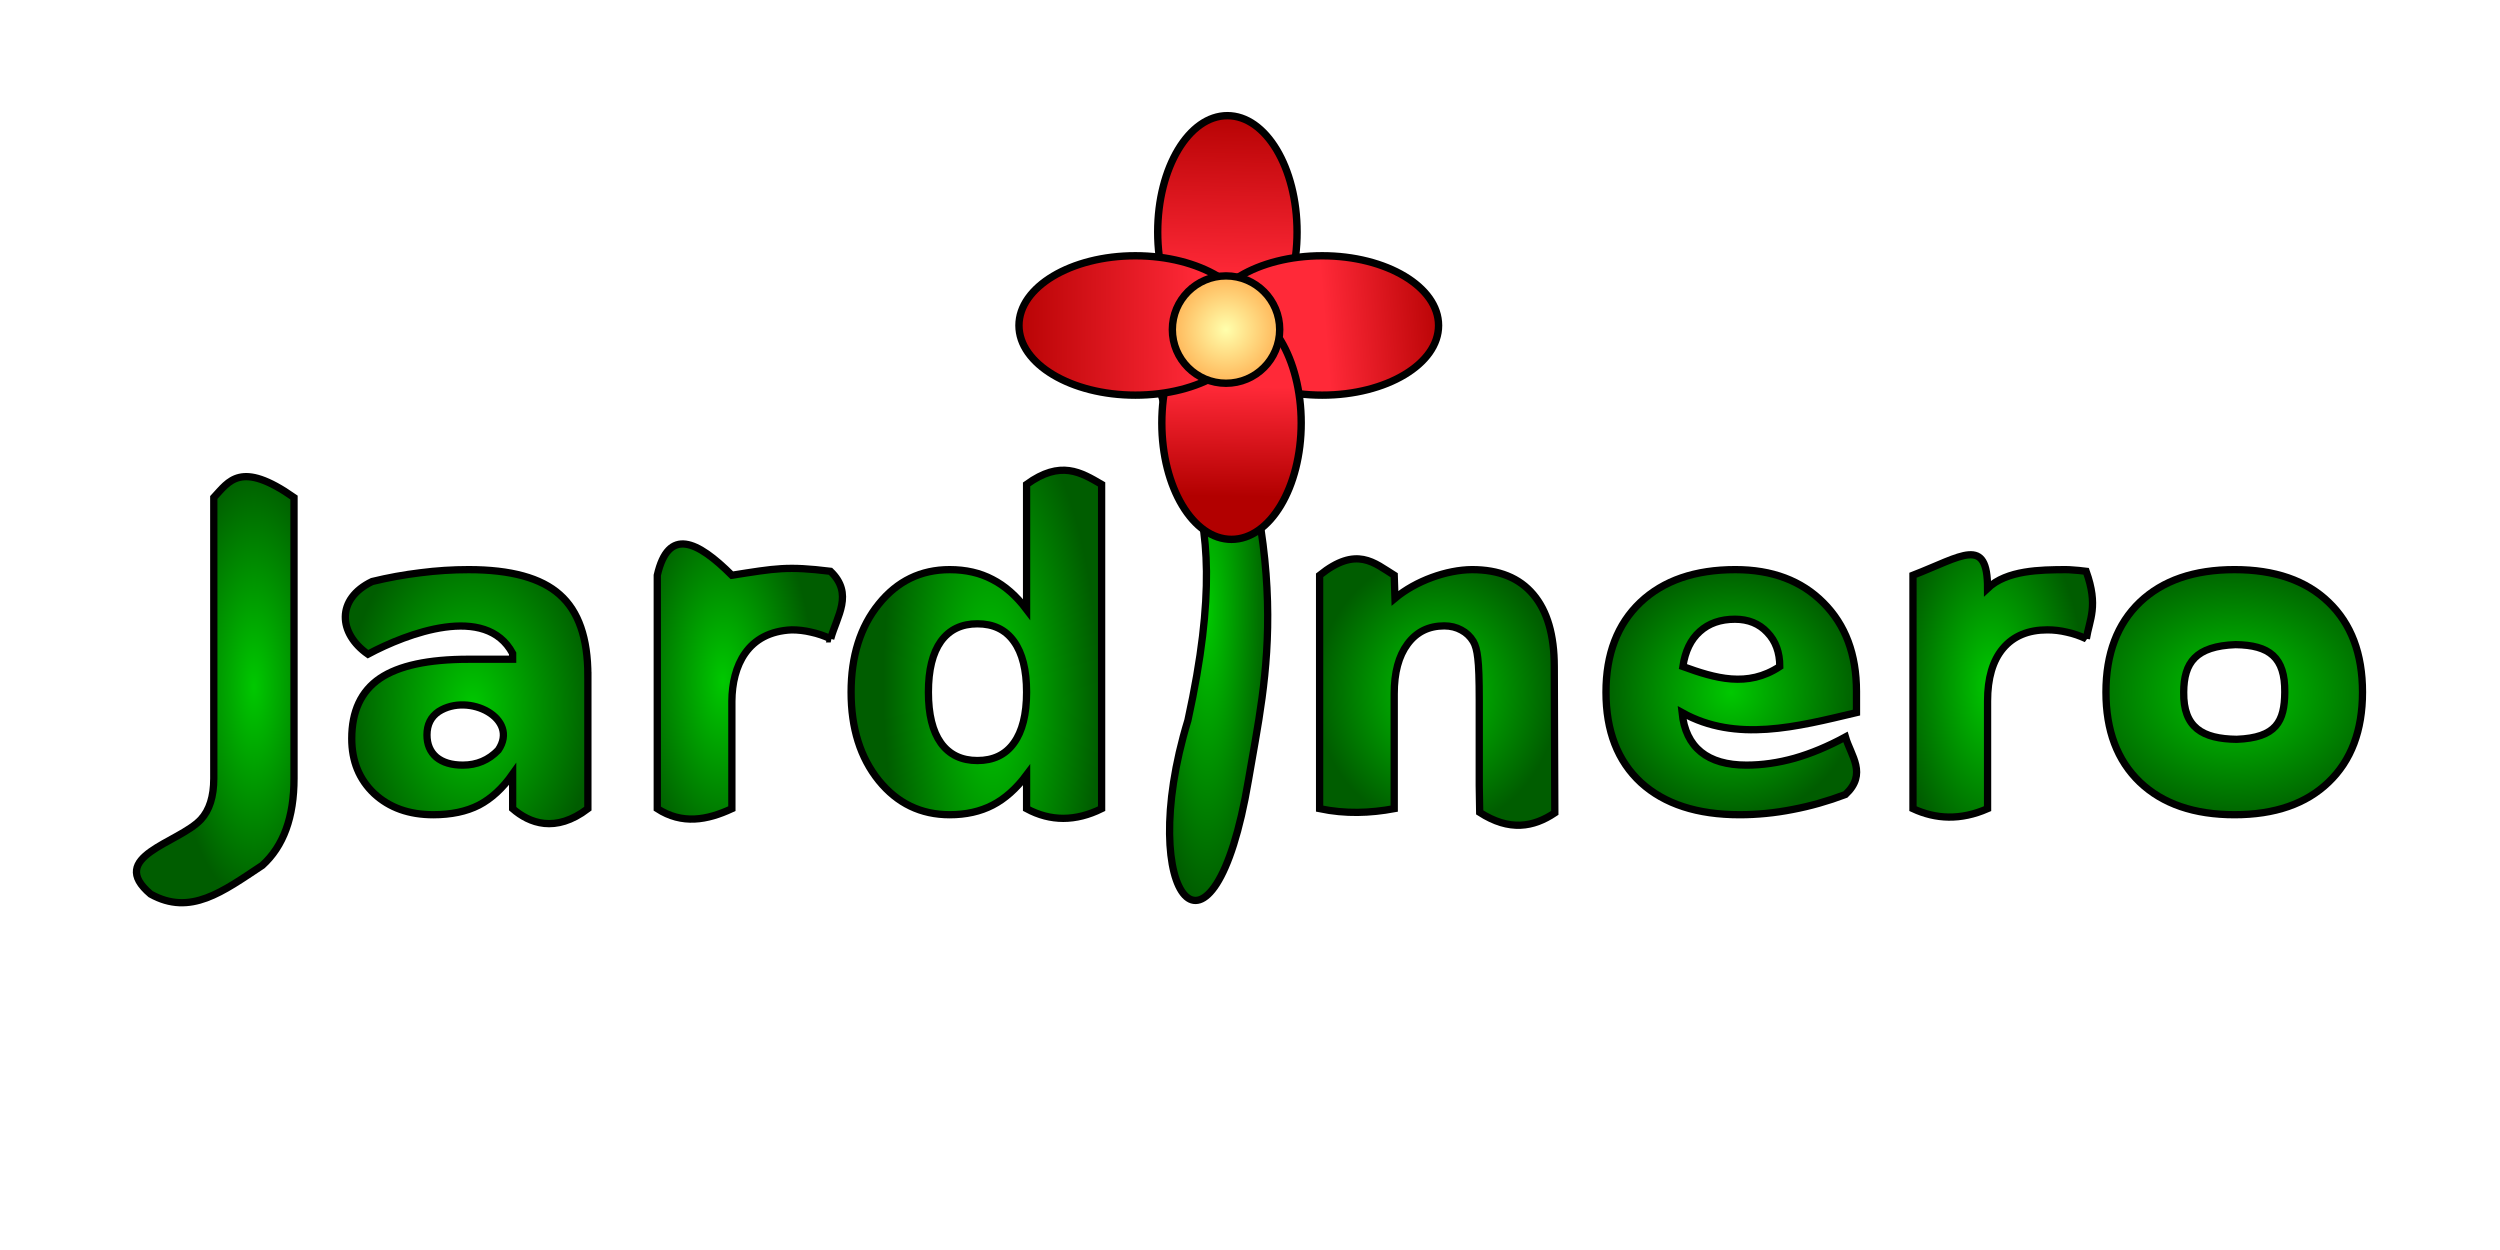
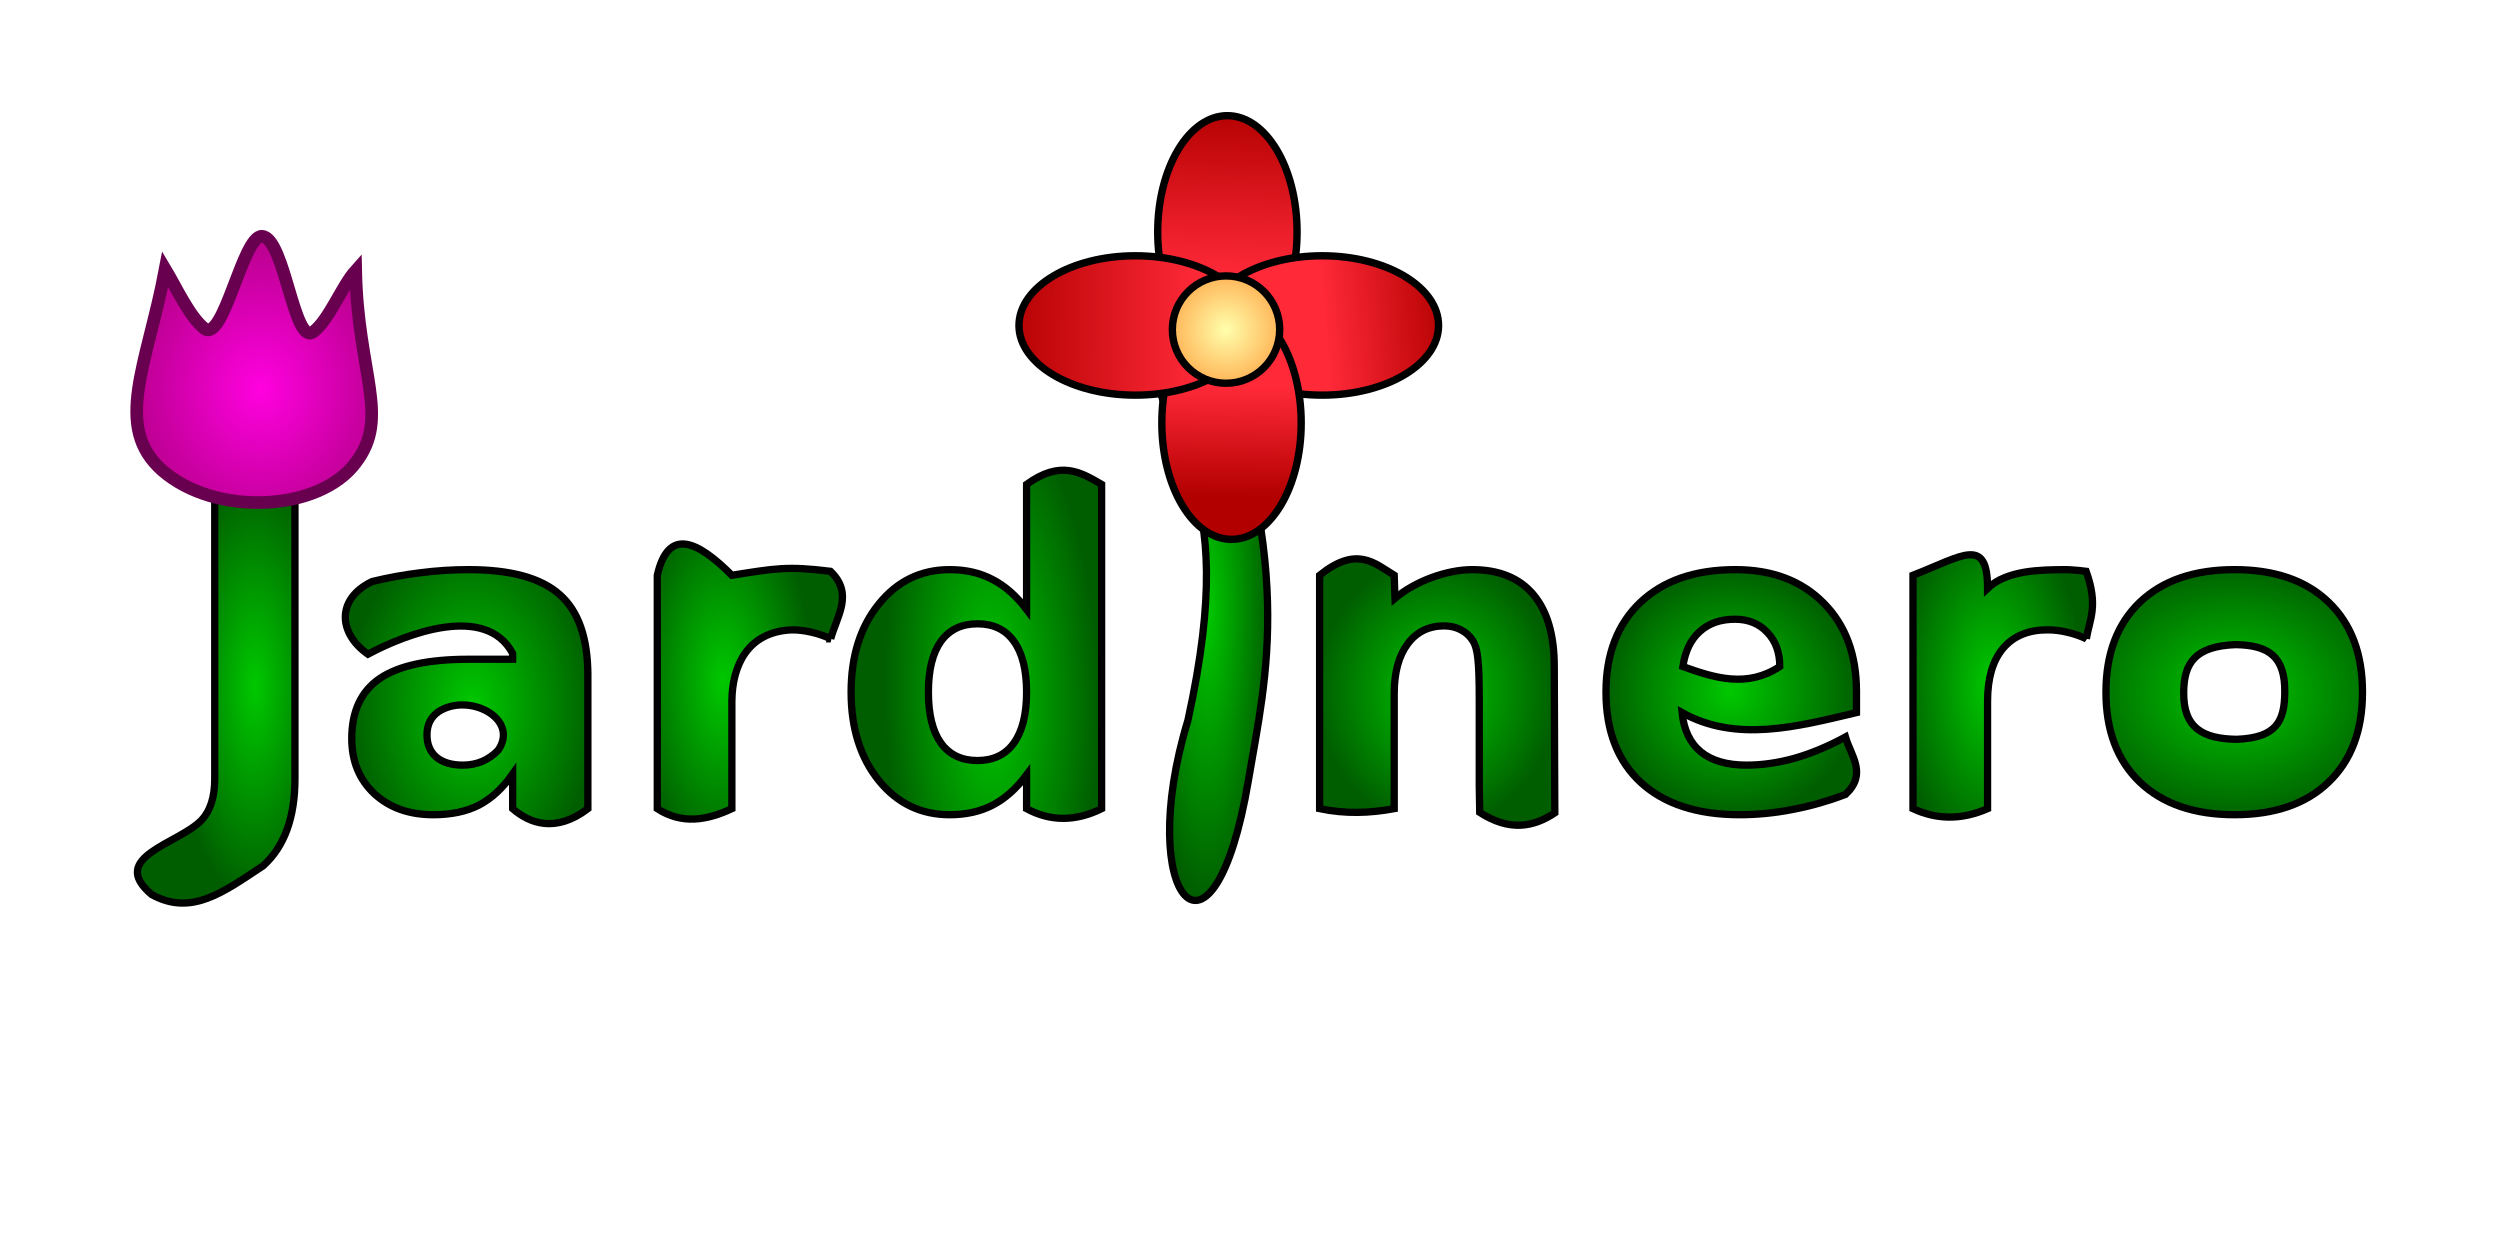
<svg xmlns="http://www.w3.org/2000/svg" xmlns:xlink="http://www.w3.org/1999/xlink" width="1280" height="640" viewBox="0 0 338.667 169.333" version="1.1" id="svg5">
  <defs id="defs2">
    <linearGradient id="linearGradient1877">
      <stop style="stop-color:#ff2938;stop-opacity:1" offset="0" id="stop1873" />
      <stop style="stop-color:#b20000;stop-opacity:1" offset="1" id="stop1875" />
    </linearGradient>
    <linearGradient id="linearGradient8221">
      <stop style="stop-color:#ffffac;stop-opacity:1" offset="0" id="stop8217" />
      <stop style="stop-color:#ffb254;stop-opacity:1" offset="1" id="stop8219" />
    </linearGradient>
    <linearGradient id="linearGradient3459">
      <stop style="stop-color:#00c800;stop-opacity:1" offset="0" id="stop3455" />
      <stop style="stop-color:#005d00;stop-opacity:1" offset="1" id="stop3457" />
    </linearGradient>
-     <radialGradient xlink:href="#linearGradient3459" id="radialGradient3461" cx="39.573" cy="60.18" fx="39.573" fy="60.18" r="5.679" gradientTransform="matrix(1.966305,0,0,5.168382,-43.39702,-218.0111)" gradientUnits="userSpaceOnUse" />
    <radialGradient xlink:href="#linearGradient3459" id="radialGradient4723" cx="54.628" cy="61.329" fx="54.628" fy="61.329" r="8.606" gradientTransform="matrix(1.972512,-0.00365668,0.00527864,2.847449,-44.05987,-78.84768)" gradientUnits="userSpaceOnUse" />
    <radialGradient xlink:href="#linearGradient3459" id="radialGradient5964" cx="71.887" cy="59.697" fx="71.887" fy="59.697" r="6.225" gradientTransform="matrix(1.966305,0,0,4.046804,-43.39703,-149.2595)" gradientUnits="userSpaceOnUse" />
    <radialGradient xlink:href="#linearGradient3459" id="radialGradient6164" cx="90.189" cy="59.331" fx="90.189" fy="59.331" r="8.88" gradientTransform="matrix(1.647438,-0.026169,0.07197995,4.531411,-18.5648,-172.3393)" gradientUnits="userSpaceOnUse" />
    <radialGradient xlink:href="#linearGradient3459" id="radialGradient6666" cx="121.086" cy="60.418" fx="121.086" fy="60.418" r="8.353" gradientTransform="matrix(1.966305,0,0,2.217764,-43.39703,-40.25379)" gradientUnits="userSpaceOnUse" />
    <radialGradient xlink:href="#linearGradient3459" id="radialGradient6776" cx="141.343" cy="60.432" fx="141.343" fy="60.432" r="8.882" gradientTransform="matrix(1.966305,0,0,1.924615,-43.39703,-22.54163)" gradientUnits="userSpaceOnUse" />
    <radialGradient xlink:href="#linearGradient3459" id="radialGradient6784" cx="159.223" cy="60.001" fx="159.223" fy="60.001" r="6.435" gradientTransform="matrix(1.966305,0,0,3.717406,-43.39703,-130.1285)" gradientUnits="userSpaceOnUse" />
    <radialGradient xlink:href="#linearGradient3459" id="radialGradient6814" cx="175.996" cy="60.432" fx="175.996" fy="60.432" r="9.089" gradientTransform="matrix(2.499753,0.05647896,-0.04450741,1.969893,-134.592,-35.21793)" gradientUnits="userSpaceOnUse" />
    <radialGradient xlink:href="#linearGradient3459" id="radialGradient6905" cx="105.271" cy="65.386" fx="105.271" fy="65.386" r="4.383" gradientTransform="matrix(1.966305,0,0,9.07398,-43.39703,-510.6142)" gradientUnits="userSpaceOnUse" />
    <linearGradient xlink:href="#linearGradient1877" id="linearGradient6997" x1="109.942" y1="39.936" x2="117.398" y2="39.319" gradientUnits="userSpaceOnUse" gradientTransform="matrix(1.170218,0,0,1.170218,-28.51364,-24.55579)" />
    <linearGradient xlink:href="#linearGradient1877" id="linearGradient7027" x1="43.34" y1="-104.642" x2="49.801" y2="-104.57" gradientUnits="userSpaceOnUse" gradientTransform="matrix(1.170218,0,0,1.170218,-24.55579,28.51364)" />
    <linearGradient xlink:href="#linearGradient1877" id="linearGradient7793" x1="102.508" y1="40.022" x2="90.945" y2="39.949" gradientUnits="userSpaceOnUse" gradientTransform="matrix(1.170218,0,0,1.170218,-28.51364,-24.55579)" />
    <linearGradient xlink:href="#linearGradient1877" id="linearGradient8087" x1="36.886" y1="-104.109" x2="26.777" y2="-104.327" gradientUnits="userSpaceOnUse" gradientTransform="matrix(1.170218,0,0,1.170218,-24.55579,28.51364)" />
    <radialGradient xlink:href="#linearGradient8221" id="radialGradient8227" cx="104.101" cy="39.973" fx="104.101" fy="39.973" r="3.328" gradientUnits="userSpaceOnUse" gradientTransform="matrix(1.170218,0,0,1.170218,-28.51364,-24.55579)" />
+     <radialGradient xlink:href="#linearGradient3459" id="radialGradient3461-0" cx="39.573" cy="60.18" fx="39.573" fy="60.18" r="5.679" gradientTransform="matrix(1.966305,0,0,5.168382,-43.26943,-217.9632)" gradientUnits="userSpaceOnUse" />
+     <radialGradient xlink:href="#linearGradient1040" id="radialGradient1042" cx="437.123" cy="743.049" fx="437.123" fy="743.049" r="24.687" gradientTransform="matrix(0.6790461,0,0,0.7652879,-261.5088,-515.954)" gradientUnits="userSpaceOnUse" />
+     <linearGradient id="linearGradient1040">
+       <stop style="stop-color:#ff01df;stop-opacity:1;" offset="0" id="stop1036" />
+       <stop style="stop-color:#bd0092;stop-opacity:1;" offset="1" id="stop1038" />
+     </linearGradient>
  </defs>
  <g id="layer1">
-     <path d="m 28.96,67.396 c 2.057,-2.193 3.618,-5.08 10.87,0 v 38.058 c 0,5.251 -1.43,9.176 -4.291,11.773 -5.407,3.579 -9.745,6.89 -15.133,3.896 -6.022,-5.109 3.764,-6.865 6.804,-10.107 1.167,-1.261 1.75,-3.115 1.75,-5.562 z" style="font-weight:bold;font-size:29.406px;line-height:1.45;-inkscape-font-specification:'sans-serif Bold';fill:url(#radialGradient3461);fill-opacity:1;stroke:#000000;stroke-width:0.987;stroke-miterlimit:4;stroke-dasharray:none;stroke-opacity:1" id="path10494" />
    <path d="m 59.423,96.392 c -1.054,0.715 -1.581,1.769 -1.581,3.162 0,1.28 0.423,2.287 1.27,3.021 0.866,0.715 2.061,1.073 3.586,1.073 1.901,0 3.501,-0.678 4.8,-2.033 2.914,-4.281 -3.98,-7.852 -8.075,-5.223 z m 20.215,-4.884 v 18.041 c -4.41,3.356 -7.932,1.962 -10.192,0 v -4.687 c -1.355,1.92 -2.88,3.322 -4.574,4.207 -1.694,0.866 -3.755,1.299 -6.183,1.299 -3.275,0 -5.938,-0.951 -7.99,-2.852 -2.033,-1.92 -3.049,-4.404 -3.049,-7.454 0,-3.708 1.27,-6.428 3.811,-8.159 2.56,-1.732 6.569,-2.597 12.027,-2.597 h 5.957 v -0.791 c -3.619,-6.782 -14.297,-2.727 -19.599,0.106 -4.015,-2.807 -4.35,-7.487 0.57,-9.846 2.165,-0.527 4.338,-0.922 6.522,-1.186 2.183,-0.282 4.367,-0.423 6.55,-0.423 5.703,0 9.816,1.129 12.338,3.388 2.541,2.24 3.811,5.891 3.811,10.954 z" style="font-weight:bold;font-size:29.406px;line-height:1.45;-inkscape-font-specification:'sans-serif Bold';fill:url(#radialGradient4723);fill-opacity:1;stroke:#000000;stroke-width:0.987;stroke-miterlimit:4;stroke-dasharray:none;stroke-opacity:1" id="path10496" />
    <path d="m 112.529,86.538 c -0.885,-0.414 -1.769,-0.715 -2.654,-0.903 -0.866,-0.207 -1.741,-0.311 -2.626,-0.311 -6,0.27 -8.062,4.87 -8.103,9.656 v 14.568 c -3.369,1.566 -6.738,2.177 -10.107,0 V 77.927 c 1.503,-6.53 5.396,-4.698 10.107,0 v 0 c 5.946,-0.93 7.471,-1.26 13.354,-0.536 3.188,3.049 0.858,6.098 0.028,9.147 z" style="font-weight:bold;font-size:29.406px;line-height:1.45;-inkscape-font-specification:'sans-serif Bold';fill:url(#radialGradient5964);fill-opacity:1;stroke:#000000;stroke-width:0.987;stroke-miterlimit:4;stroke-dasharray:none;stroke-opacity:1" id="path10498" />
    <path d="M 139.068,82.558 V 65.618 c 4.624,-3.354 7.373,-1.62 10.164,0 v 43.931 c -3.522,1.739 -6.911,1.756 -10.164,0 v -4.574 c -1.393,1.863 -2.927,3.228 -4.602,4.094 -1.675,0.866 -3.614,1.299 -5.816,1.299 -3.896,0 -7.096,-1.543 -9.599,-4.63 -2.503,-3.106 -3.755,-7.096 -3.755,-11.971 0,-4.875 1.252,-8.856 3.755,-11.943 2.503,-3.106 5.703,-4.658 9.599,-4.658 2.183,0 4.113,0.442 5.788,1.327 1.694,0.866 3.237,2.221 4.63,4.066 z m -6.663,20.469 c 2.165,0 3.811,-0.791 4.941,-2.372 1.148,-1.581 1.722,-3.877 1.722,-6.889 0,-3.012 -0.574,-5.308 -1.722,-6.889 -1.129,-1.581 -2.776,-2.372 -4.941,-2.372 -2.146,0 -3.793,0.791 -4.941,2.372 -1.129,1.581 -1.694,3.877 -1.694,6.889 0,3.012 0.565,5.308 1.694,6.889 1.148,1.581 2.795,2.372 4.941,2.372 z" style="font-weight:bold;font-size:29.406px;line-height:1.45;-inkscape-font-specification:'sans-serif Bold';fill:url(#radialGradient6164);fill-opacity:1;stroke:#000000;stroke-width:0.987;stroke-miterlimit:4;stroke-dasharray:none;stroke-opacity:1" id="path10500" />
    <path d="m 155.506,43.422 h 7.207 c 13.038,32.69 8.797,48.05 6.418,62.22 -4.757,28.337 -15.545,16.006 -8.207,-8.063 7.542,-34.428 -4.165,-34.293 -5.418,-54.156 z" style="font-weight:bold;font-size:29.406px;line-height:1.45;-inkscape-font-specification:'sans-serif Bold';fill:url(#radialGradient6905);fill-opacity:1;stroke:#000000;stroke-width:0.987;stroke-miterlimit:4;stroke-dasharray:none;stroke-opacity:1" id="path10502" />
    <path d="m 210.554,90.293 0.071,19.825 c -2.901,1.941 -6.139,2.537 -10.176,-0.066 l -0.059,-3.638 V 94.811 c 0,-2.729 -0.066,-4.611 -0.198,-5.647 -0.113,-1.035 -0.32,-1.798 -0.621,-2.287 -0.395,-0.659 -0.932,-1.167 -1.609,-1.525 -0.678,-0.376 -1.449,-0.565 -2.315,-0.565 -2.108,0 -3.764,0.819 -4.969,2.456 -1.205,1.619 -1.807,3.868 -1.807,6.748 v 15.556 c -3.249,0.603 -6.591,0.739 -10.107,0 V 77.927 c 5.021,-4.038 7.415,-1.655 10.107,0 l 0.101,3.118 c 2.832,-2.363 7.004,-3.852 10.43,-3.88 3.651,0 6.418,1.12 8.3,3.36 1.901,2.24 2.852,5.496 2.852,9.769 z" style="font-weight:bold;font-size:29.406px;line-height:1.45;-inkscape-font-specification:'sans-serif Bold';fill:url(#radialGradient6666);fill-opacity:1;stroke:#000000;stroke-width:0.987;stroke-miterlimit:4;stroke-dasharray:none;stroke-opacity:1" id="path10504" />
    <path d="m 251.492,93.653 v 2.88 c -8.129,1.929 -16.287,4.084 -23.631,0 0.245,2.372 1.101,4.15 2.569,5.336 1.468,1.186 3.52,1.779 6.155,1.779 2.127,0 4.301,-0.311 6.522,-0.932 2.24,-0.64 4.536,-1.6 6.889,-2.88 0.738,2.548 2.998,4.995 0,7.792 -2.39,0.903 -4.781,1.581 -7.171,2.033 -2.39,0.471 -4.781,0.706 -7.171,0.706 -5.722,0 -10.173,-1.449 -13.354,-4.348 -3.162,-2.917 -4.743,-7.002 -4.743,-12.253 0,-5.157 1.553,-9.213 4.658,-12.168 3.124,-2.955 7.416,-4.433 12.874,-4.433 4.969,0 8.94,1.496 11.914,4.489 2.993,2.993 4.489,6.992 4.489,11.999 z m -10.39,-3.36 c 0,-1.92 -0.565,-3.463 -1.694,-4.63 -1.11,-1.186 -2.569,-1.779 -4.376,-1.779 -1.957,0 -3.548,0.555 -4.771,1.666 -1.223,1.092 -1.986,2.673 -2.287,4.743 4.376,1.589 8.752,2.898 13.128,0 z" style="font-weight:bold;font-size:29.406px;line-height:1.45;-inkscape-font-specification:'sans-serif Bold';fill:url(#radialGradient6776);fill-opacity:1;stroke:#000000;stroke-width:0.987;stroke-miterlimit:4;stroke-dasharray:none;stroke-opacity:1" id="path10506" />
    <path d="m 282.633,86.538 c -0.885,-0.414 -1.769,-0.715 -2.654,-0.903 -0.866,-0.207 -1.741,-0.311 -2.626,-0.311 -2.597,0 -4.602,0.838 -6.014,2.513 -1.393,1.656 -2.089,4.037 -2.089,7.143 v 14.568 c -3.67,1.604 -7.007,1.435 -10.107,0 V 77.927 c 6.691,-2.593 10.107,-5.371 10.107,1.773 2.617,-2.477 7.166,-2.509 10.531,-2.535 0.339,0 0.706,0.019 1.101,0.056 0.395,0.019 0.969,0.075 1.722,0.169 1.701,4.741 0.444,6.524 0.028,9.147 z" style="font-weight:bold;font-size:29.406px;line-height:1.45;-inkscape-font-specification:'sans-serif Bold';fill:url(#radialGradient6784);fill-opacity:1;stroke:#000000;stroke-width:0.987;stroke-miterlimit:4;stroke-dasharray:none;stroke-opacity:1" id="path10508" />
    <path d="m 302.849,87.326 c -5.408,0.207 -7.002,2.422 -7.031,6.44 -0.058,4.806 2.537,6.323 7.174,6.386 5.371,-0.211 6.489,-2.41 6.519,-6.386 0.05,-4.725 -2.071,-6.375 -6.662,-6.44 z m -0.143,-10.161 c 5.44,0 9.684,1.468 12.733,4.404 3.068,2.936 4.602,7.002 4.602,12.197 0,5.195 -1.534,9.26 -4.602,12.197 -3.049,2.936 -7.294,4.404 -12.733,4.404 -5.458,0 -9.731,-1.468 -12.818,-4.404 -3.068,-2.936 -4.602,-7.002 -4.602,-12.197 0,-5.195 1.534,-9.26 4.602,-12.197 3.087,-2.936 7.359,-4.404 12.818,-4.404 z" style="font-weight:bold;font-size:29.406px;line-height:1.45;-inkscape-font-specification:'sans-serif Bold';fill:url(#radialGradient6814);fill-opacity:1;stroke:#000000;stroke-width:0.987;stroke-miterlimit:4;stroke-dasharray:none;stroke-opacity:1" id="path10510" />
    <g id="g952" transform="matrix(1.966305,0,0,1.966305,-17.38445,0.9515592)">
      <ellipse style="fill:url(#linearGradient8087);fill-opacity:1;stroke:#000000;stroke-width:0.509;stroke-miterlimit:4;stroke-dasharray:none;stroke-opacity:1" id="path1768-6-6" cx="15.503" cy="-93.401" rx="8.019" ry="4.801" transform="rotate(90)" />
      <ellipse style="fill:url(#linearGradient6997);fill-opacity:1;stroke:#000000;stroke-width:0.509;stroke-miterlimit:4;stroke-dasharray:none;stroke-opacity:1" id="path1768-6" cx="99.931" cy="21.938" rx="8.019" ry="4.801" />
      <ellipse style="fill:url(#linearGradient7027);fill-opacity:1;stroke:#000000;stroke-width:0.509;stroke-miterlimit:4;stroke-dasharray:none;stroke-opacity:1" id="path1768-6-6-9" transform="rotate(90)" ry="4.801" rx="8.019" cy="-93.685" cx="28.656" />
      <ellipse style="fill:url(#linearGradient7793);fill-opacity:1;stroke:#000000;stroke-width:0.509;stroke-miterlimit:4;stroke-dasharray:none;stroke-opacity:1" id="path1768-6-4" cx="87.061" cy="21.938" rx="8.019" ry="4.801" />
      <circle style="fill:url(#radialGradient8227);fill-opacity:1;stroke:#000000;stroke-width:0.509;stroke-miterlimit:4;stroke-dasharray:none;stroke-opacity:1" id="path1768" cx="93.307" cy="22.222" r="3.698" />
    </g>
+     <path d="m 29.087,67.444 c 2.057,-2.193 3.618,-5.08 10.87,0 v 38.058 c 0,5.251 -1.43,9.176 -4.291,11.773 -5.407,3.579 -9.745,6.89 -15.133,3.896 -6.022,-5.109 3.764,-6.865 6.804,-10.107 1.167,-1.261 1.75,-3.115 1.75,-5.562 z" style="font-weight:bold;font-size:29.406px;line-height:1.45;-inkscape-font-specification:'sans-serif Bold';fill:url(#radialGradient3461-0);fill-opacity:1;stroke:#000000;stroke-width:0.987;stroke-miterlimit:4;stroke-dasharray:none;stroke-opacity:1" id="path10494-1" />
+     <path id="rect477" style="fill:url(#radialGradient1042);fill-opacity:1;stroke:#68004f;stroke-width:1.715;stroke-opacity:0.998" d="m 48.182,36.666 c 0.286,13.937 4.72,19.812 0.028,25.983 -4.886,6.648 -18.952,7.42 -26.239,1.067 -6.692,-5.934 -2.024,-14.34 0.41,-27.264 1.527,2.549 3.251,6.38 5.271,8.026 2.639,2.151 5.221,-12.612 7.844,-12.465 3.072,0.171 4.314,14.865 6.948,12.94 2.082,-1.521 3.9,-6.244 5.738,-8.287 z" />
  </g>
</svg>
